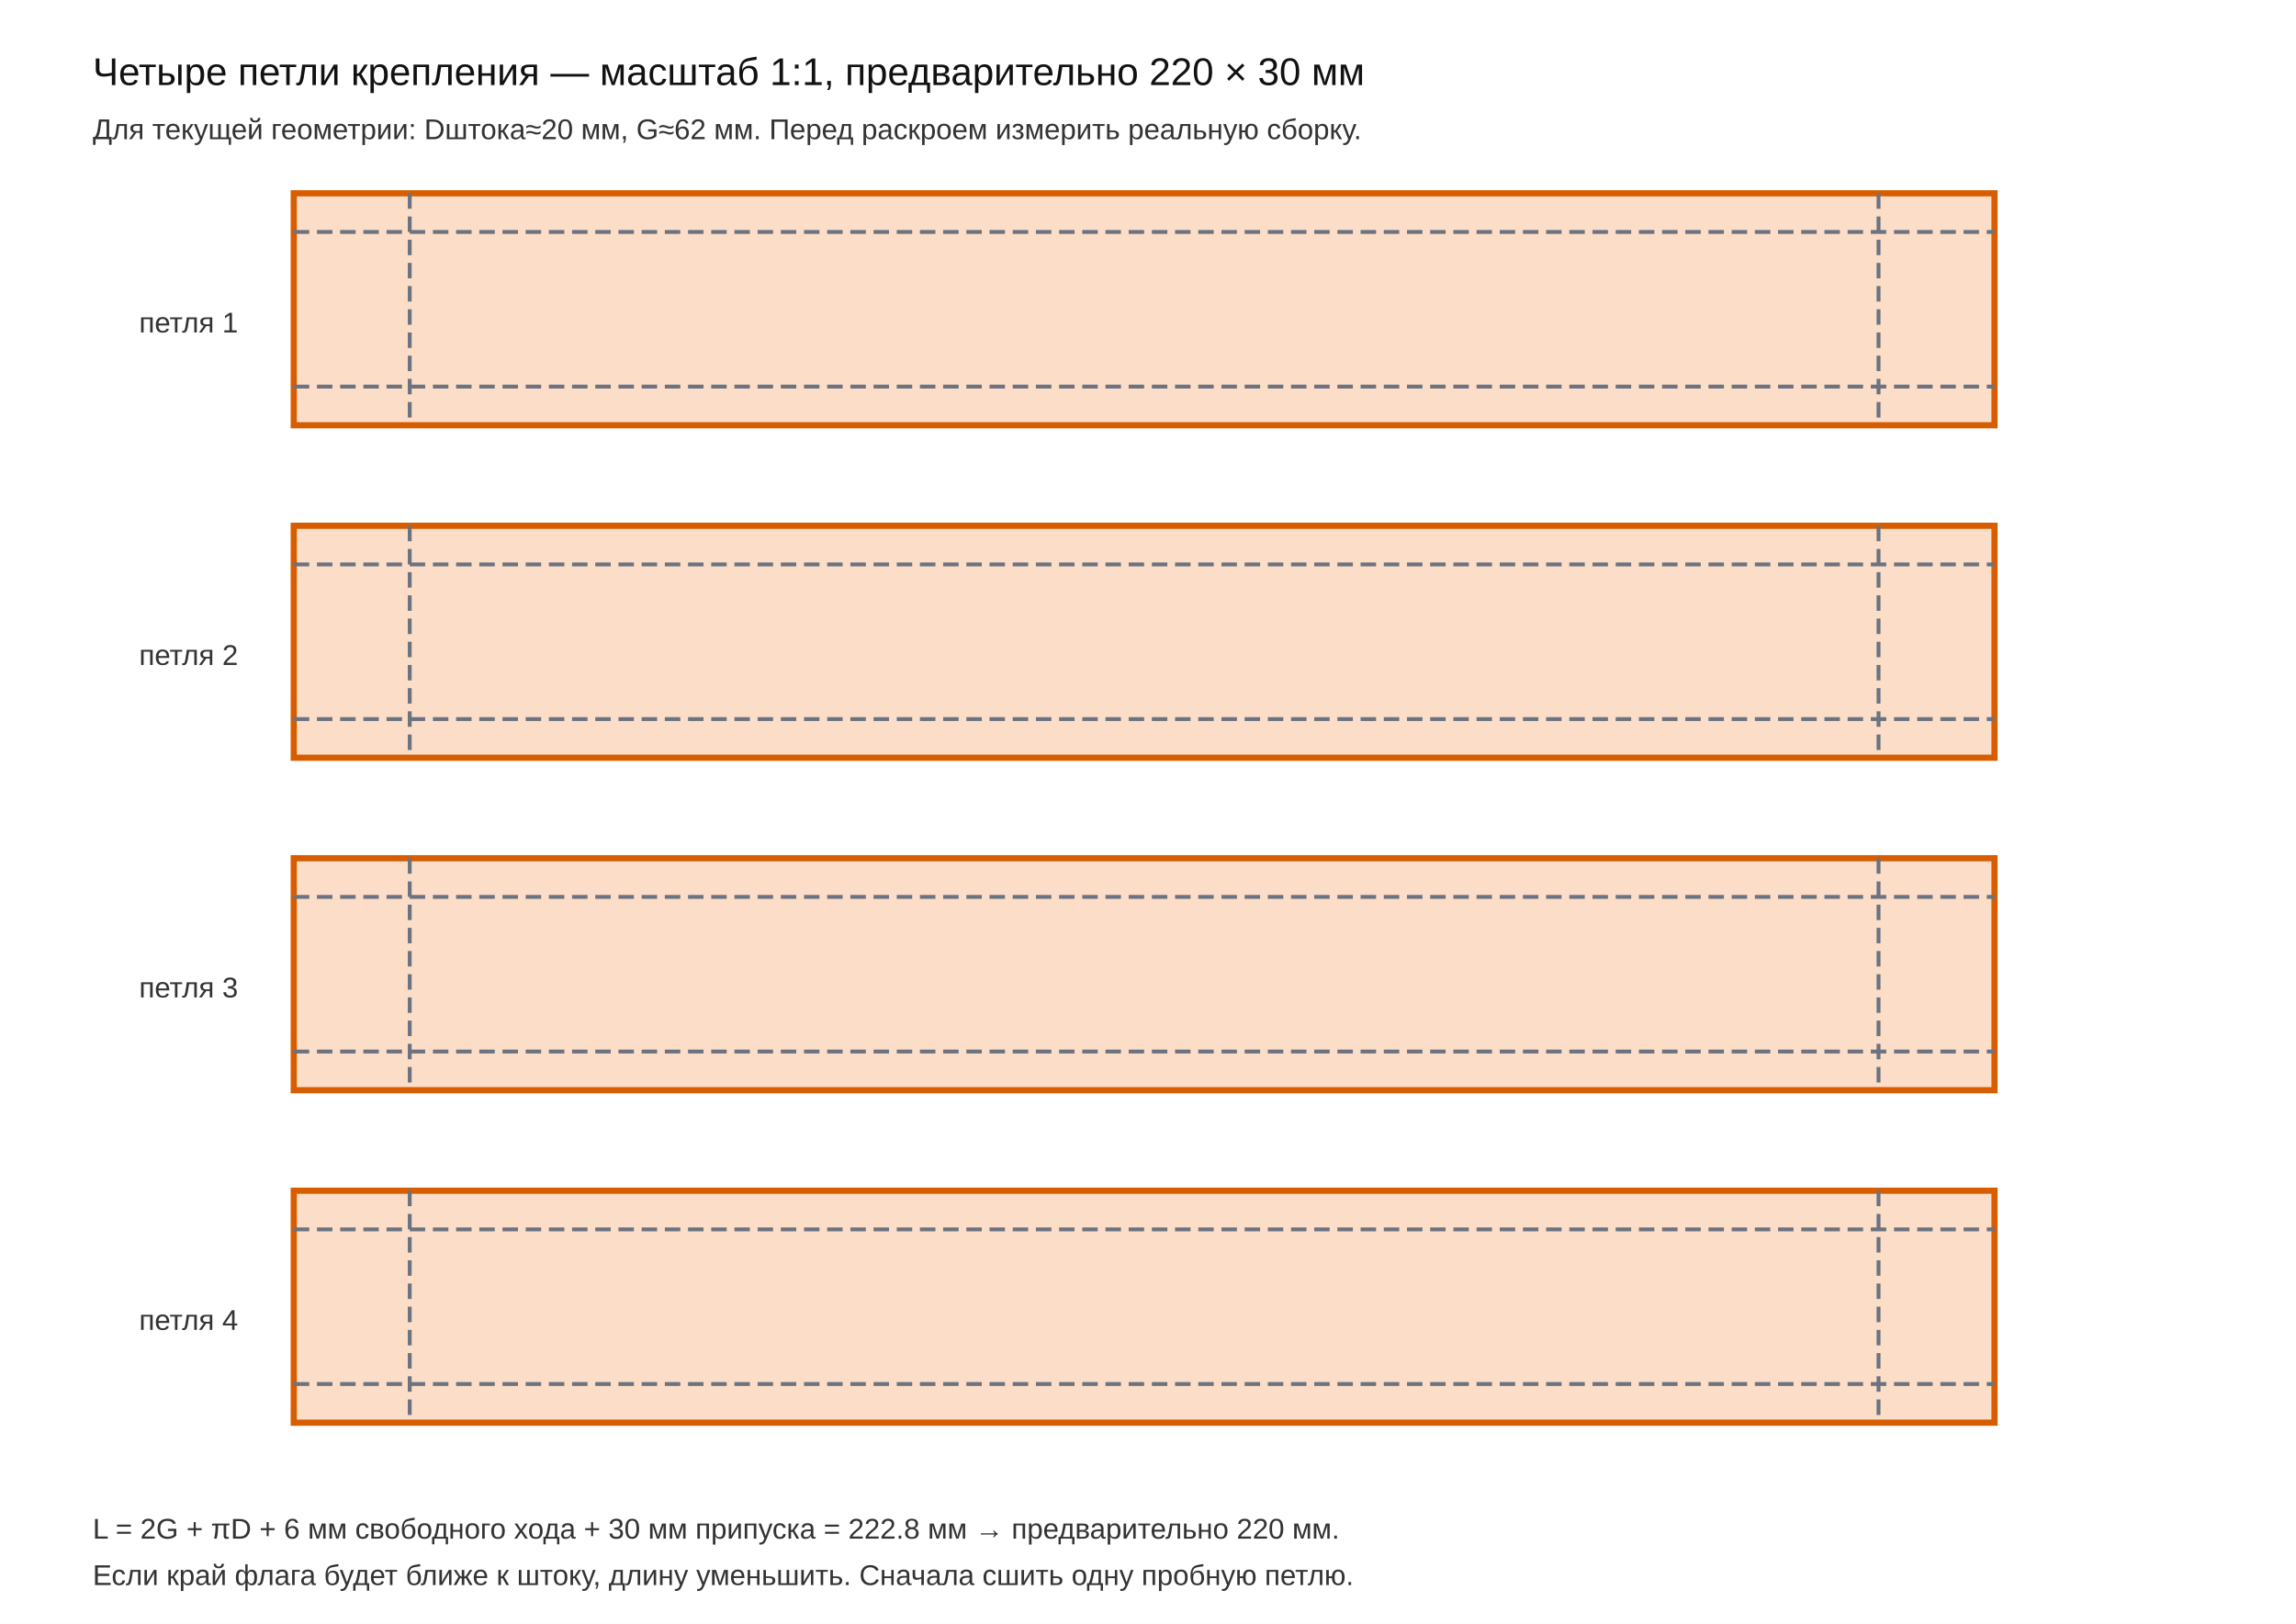
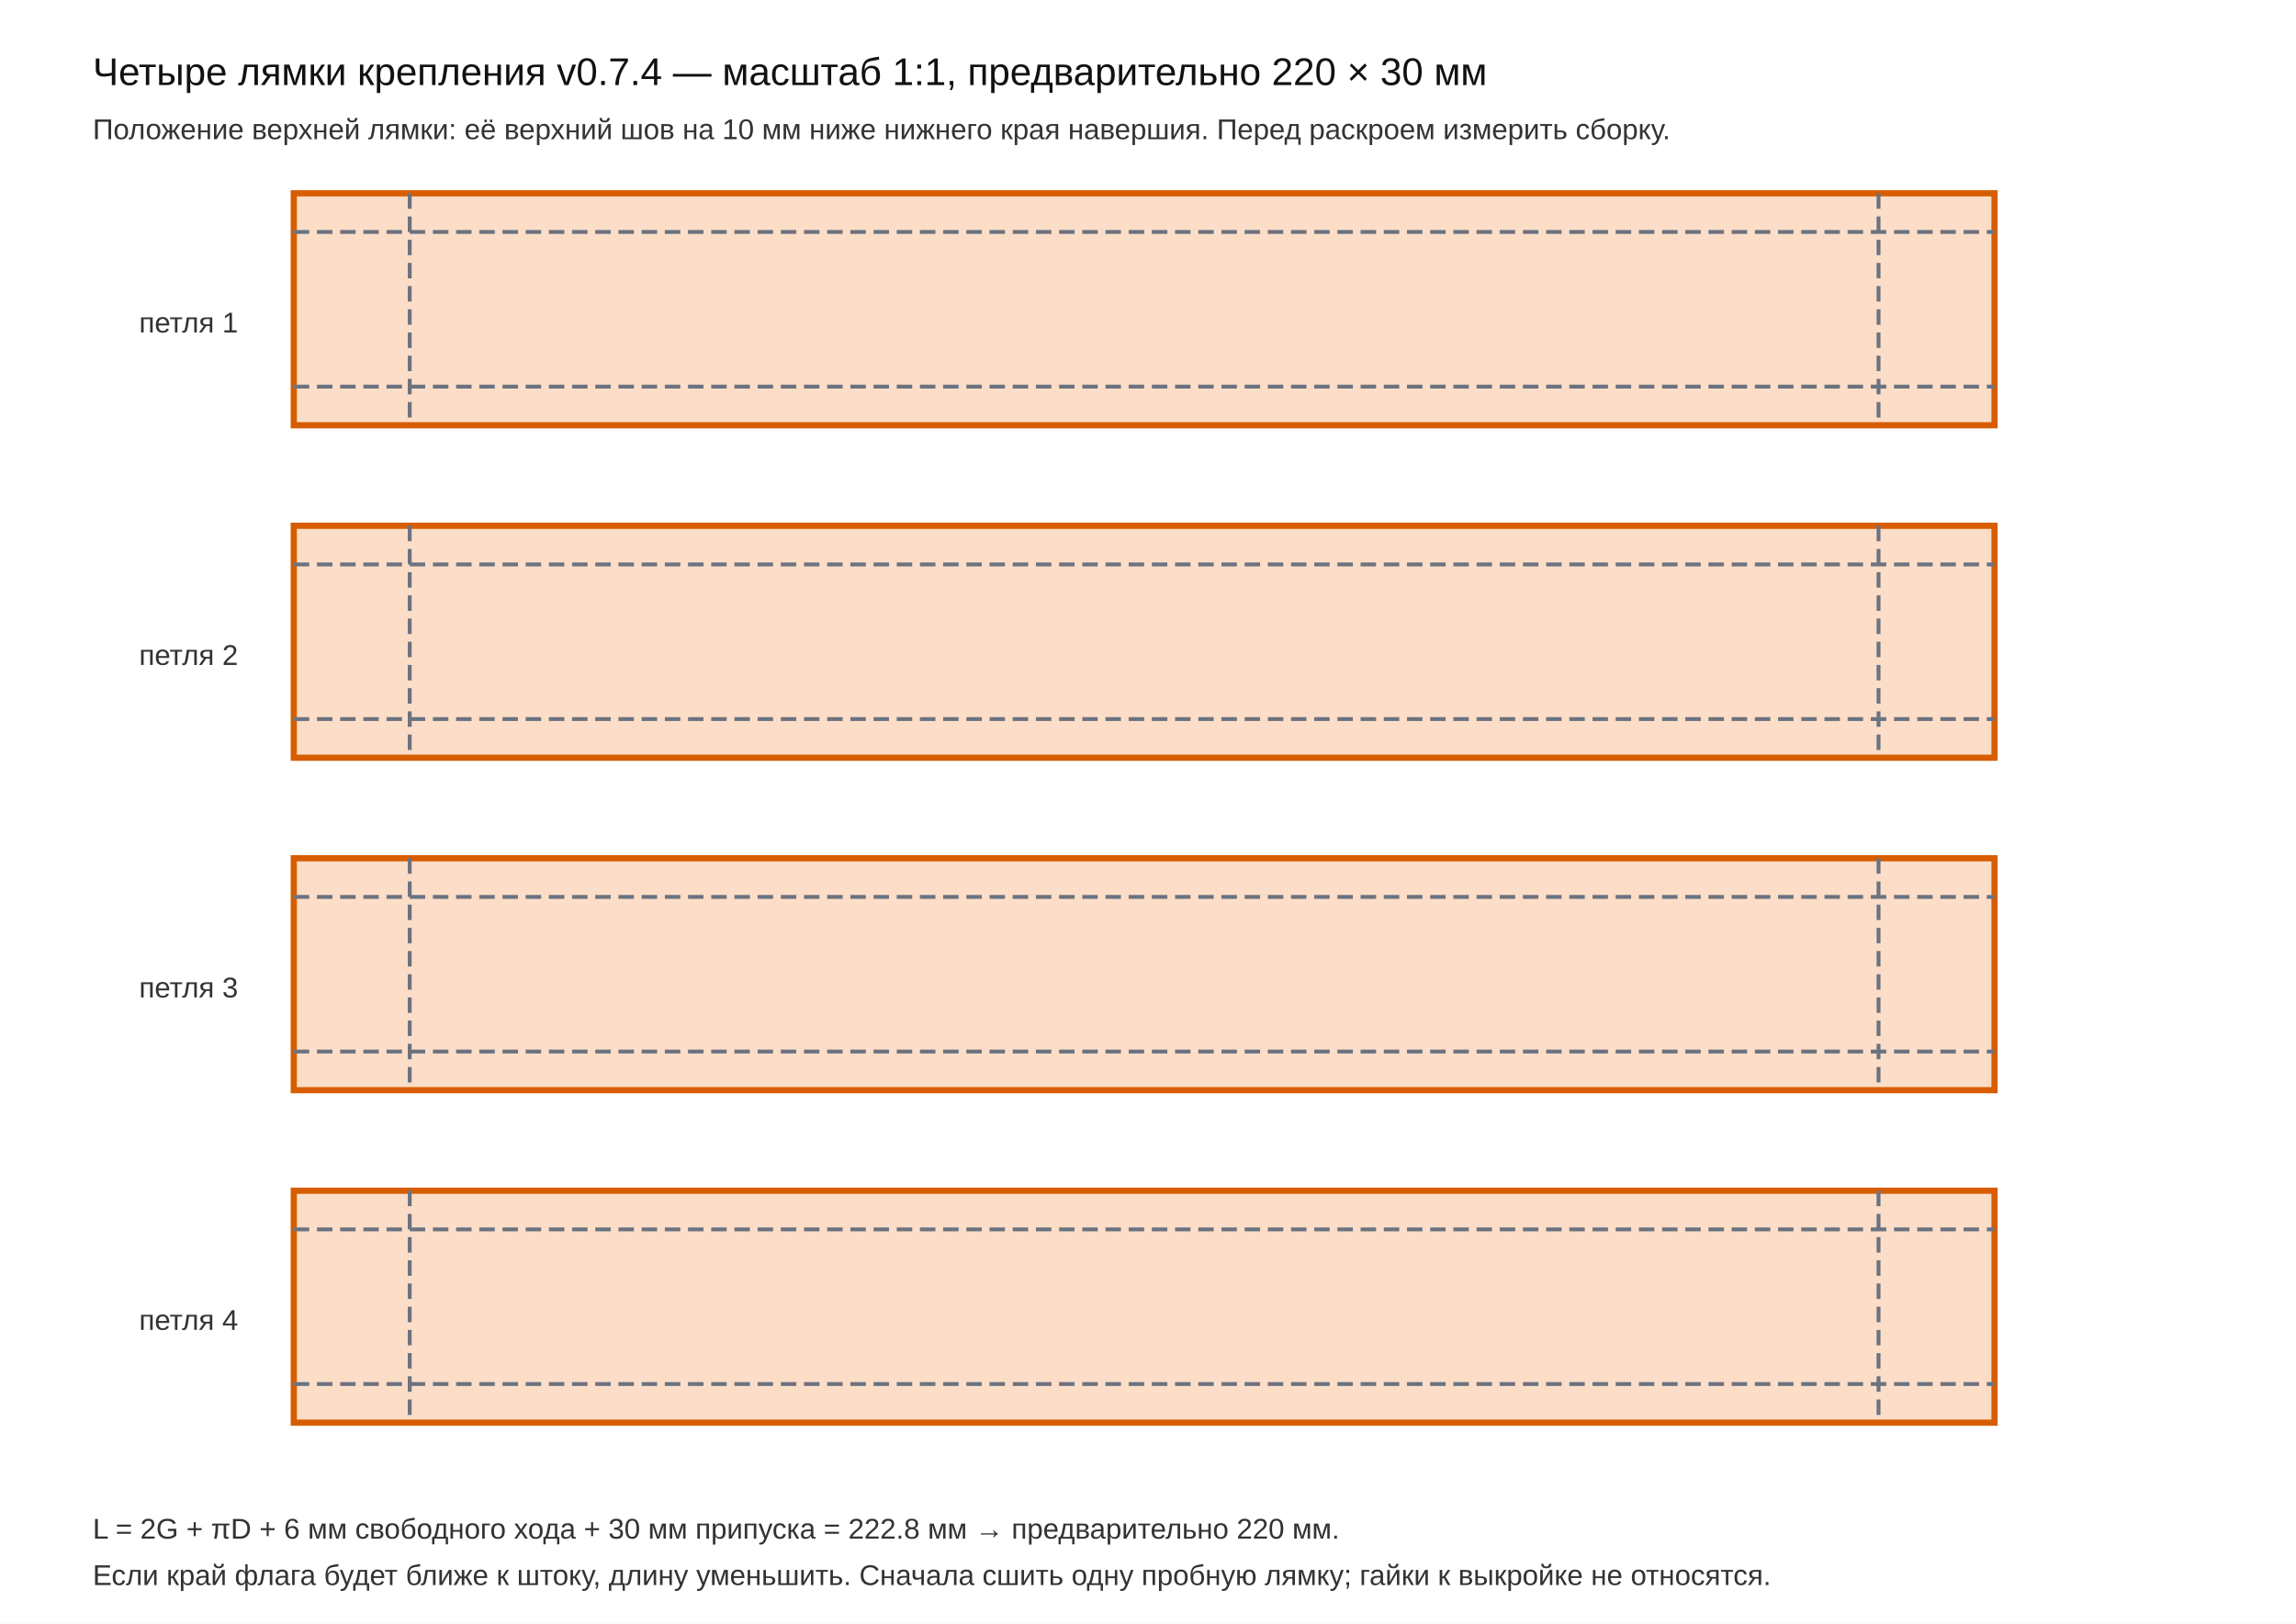
<svg xmlns="http://www.w3.org/2000/svg" width="297mm" height="210mm" viewBox="0 0 297 210">
  <defs>
    <style>.t{font-family:Arial,sans-serif;font-size:5px;fill:#111}.s{font-family:Arial,sans-serif;font-size:3.7px;fill:#333}.cut{fill:#f47a20;fill-opacity:.25;stroke:#d75d00;stroke-width:.8}.fold{stroke:#6b7280;stroke-width:.5;stroke-dasharray:2 1}</style>
  </defs>
  <rect width="297" height="210" fill="white" />
-   <text x="12" y="11" class="t">Четыре петли крепления — масштаб 1:1, предварительно 220 × 30 мм</text>
-   <text x="12" y="18" class="s">Для текущей геометрии: Dштока≈20 мм, G≈62 мм. Перед раскроем измерить реальную сборку.</text>
+   <text x="12" y="11" class="t">Четыре лямки крепления v0.7.4 — масштаб 1:1, предварительно 220 × 30 мм</text>
+   <text x="12" y="18" class="s">Положение верхней лямки: её верхний шов на 10 мм ниже нижнего края навершия. Перед раскроем измерить сборку.</text>
  <rect x="38" y="25" width="220.0" height="30" class="cut" />
  <line x1="53" y1="25" x2="53" y2="55" class="fold" />
  <line x1="243.0" y1="25" x2="243.0" y2="55" class="fold" />
  <line x1="38" y1="30" x2="258.0" y2="30" class="fold" />
  <line x1="38" y1="50" x2="258.0" y2="50" class="fold" />
  <text x="18" y="43" class="s">петля 1</text>
  <rect x="38" y="68" width="220.0" height="30" class="cut" />
  <line x1="53" y1="68" x2="53" y2="98" class="fold" />
  <line x1="243.0" y1="68" x2="243.0" y2="98" class="fold" />
  <line x1="38" y1="73" x2="258.0" y2="73" class="fold" />
  <line x1="38" y1="93" x2="258.0" y2="93" class="fold" />
  <text x="18" y="86" class="s">петля 2</text>
  <rect x="38" y="111" width="220.0" height="30" class="cut" />
  <line x1="53" y1="111" x2="53" y2="141" class="fold" />
  <line x1="243.0" y1="111" x2="243.0" y2="141" class="fold" />
  <line x1="38" y1="116" x2="258.0" y2="116" class="fold" />
  <line x1="38" y1="136" x2="258.0" y2="136" class="fold" />
  <text x="18" y="129" class="s">петля 3</text>
  <rect x="38" y="154" width="220.0" height="30" class="cut" />
  <line x1="53" y1="154" x2="53" y2="184" class="fold" />
  <line x1="243.0" y1="154" x2="243.0" y2="184" class="fold" />
  <line x1="38" y1="159" x2="258.0" y2="159" class="fold" />
  <line x1="38" y1="179" x2="258.0" y2="179" class="fold" />
  <text x="18" y="172" class="s">петля 4</text>
  <text x="12" y="199" class="s">L = 2G + πD + 6 мм свободного хода + 30 мм припуска = 222.8 мм → предварительно 220 мм.</text>
-   <text x="12" y="205" class="s">Если край флага будет ближе к штоку, длину уменьшить. Сначала сшить одну пробную петлю.</text>
+   <text x="12" y="205" class="s">Если край флага будет ближе к штоку, длину уменьшить. Сначала сшить одну пробную лямку; гайки к выкройке не относятся.</text>
</svg>
